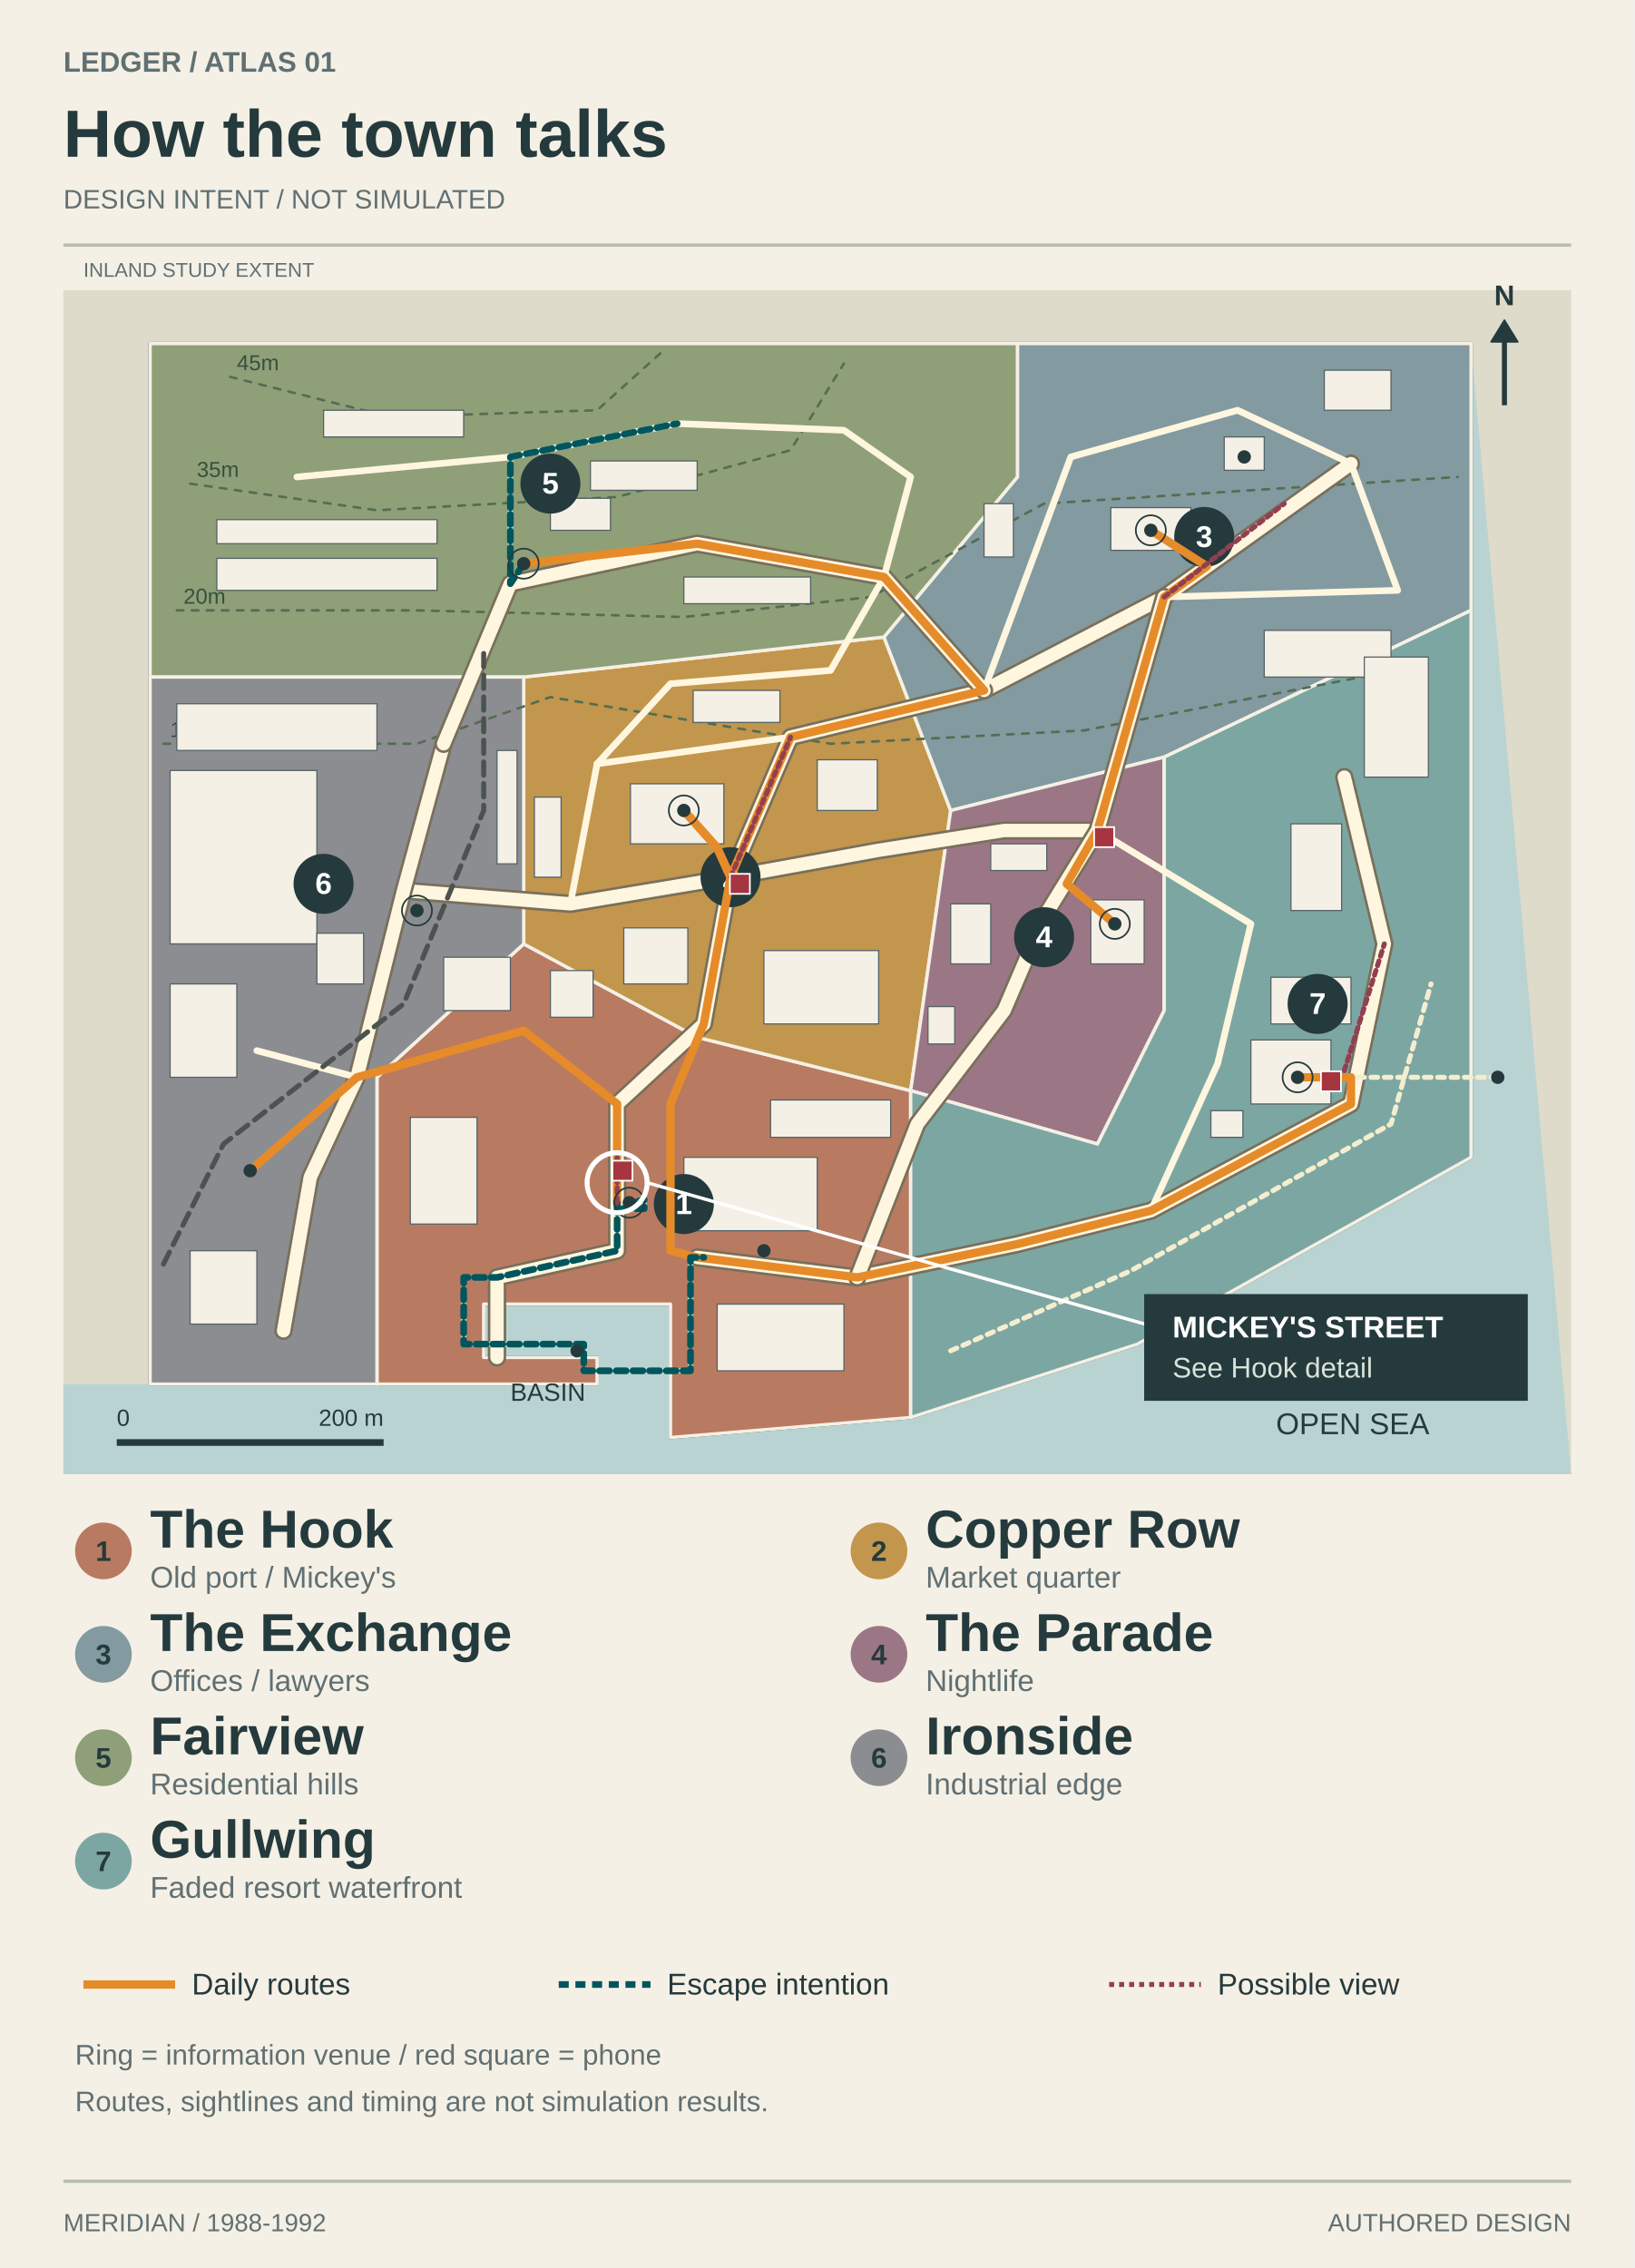
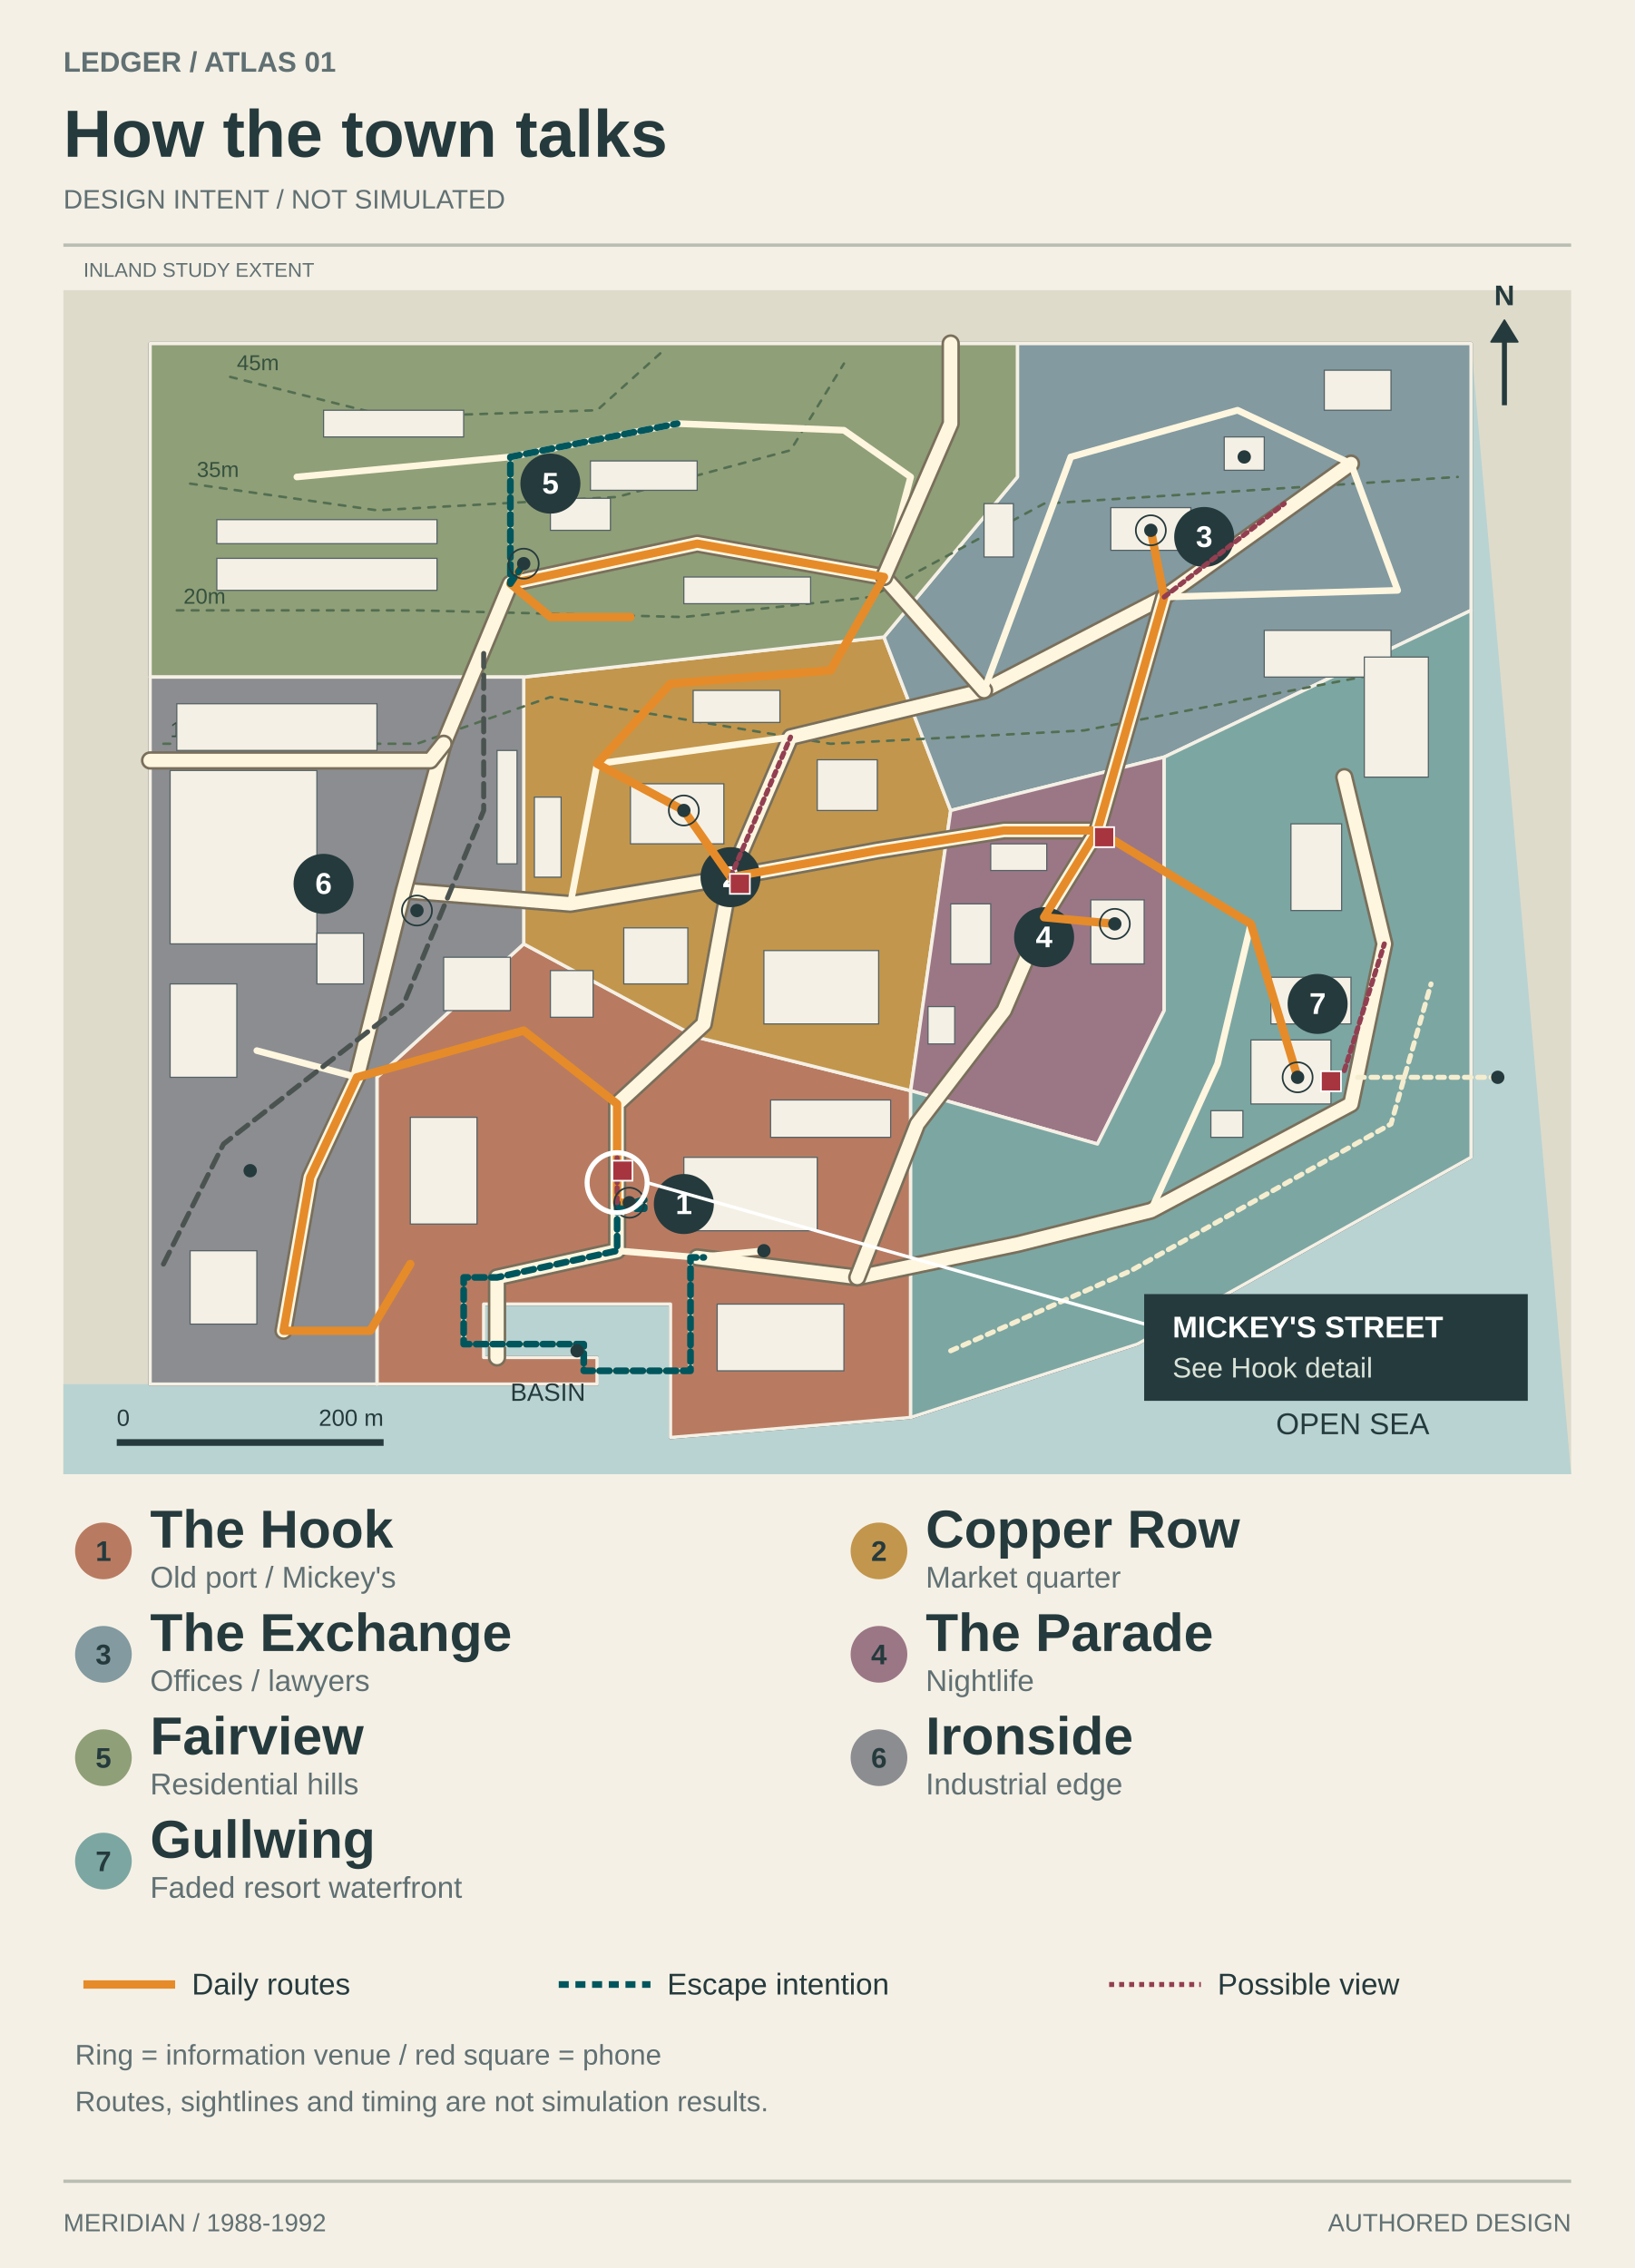
<svg xmlns="http://www.w3.org/2000/svg" width="980" height="1360" viewBox="0 0 980 1360">
  <style>text{font-family:Arial,Helvetica,sans-serif}</style>
  <rect x="0" y="0" width="980" height="1360" fill="#f5f0e5" stroke="none" stroke-width="1" />
  <text x="38" y="43" font-size="17" fill="#607073" text-anchor="start" font-weight="700">LEDGER  /  ATLAS 01</text>
  <text x="38" y="94" font-size="40" fill="#253a3d" text-anchor="start" font-weight="700">How the town talks</text>
  <text x="38" y="125" font-size="16" fill="#607073" text-anchor="start" font-weight="400">DESIGN INTENT / NOT SIMULATED</text>
  <path d="M38,147 L942,147" fill="none" stroke="#b9beb3" stroke-width="2" />
  <rect x="38" y="174" width="904" height="710" fill="#dedbcb" stroke="none" stroke-width="1" />
  <path d="M90.0,830.0 L290.0,830.0 L358.0,830.0 L358.0,814.0 L290.0,814.0 L290.0,782.0 L402.0,782.0 L402.0,862.0 L546.0,850.0 L682.0,806.0 L882.0,694.0 L882.0,206.0 L942,884 L38,884 L38,830.0 Z" fill="#b9d3d2" stroke="none" stroke-width="0" stroke-linejoin="round" stroke-linecap="round" />
  <path d="M90.0,830.0 L290.0,830.0 L358.0,830.0 L358.0,814.0 L290.0,814.0 L290.0,782.0 L402.0,782.0 L402.0,862.0 L546.0,850.0 L682.0,806.0 L882.0,694.0 L882.0,206.0 L90.0,206.0 Z" fill="#f5f0e5" stroke="#253a3d" stroke-width="2" stroke-linejoin="round" stroke-linecap="round" />
  <path d="M226.0,830.0 L290.0,830.0 L358.0,830.0 L358.0,814.0 L290.0,814.0 L290.0,782.0 L402.0,782.0 L402.0,862.0 L546.0,850.0 L546.0,654.0 L418.0,622.0 L314.0,566.0 L226.0,646.0 Z" fill="#b87b61" stroke="#f5f0e5" stroke-width="2" stroke-linejoin="round" stroke-linecap="round" />
  <path d="M314.0,566.0 L418.0,622.0 L546.0,654.0 L570.0,486.0 L530.0,382.0 L314.0,406.0 Z" fill="#c2964c" stroke="#f5f0e5" stroke-width="2" stroke-linejoin="round" stroke-linecap="round" />
  <path d="M530.0,382.0 L570.0,486.0 L698.0,454.0 L882.0,366.0 L882.0,206.0 L610.0,206.0 L610.0,286.0 Z" fill="#829aa0" stroke="#f5f0e5" stroke-width="2" stroke-linejoin="round" stroke-linecap="round" />
  <path d="M546.0,654.0 L658.0,686.0 L698.0,606.0 L698.0,454.0 L570.0,486.0 Z" fill="#9b7786" stroke="#f5f0e5" stroke-width="2" stroke-linejoin="round" stroke-linecap="round" />
  <path d="M90.0,406.0 L314.0,406.0 L530.0,382.0 L610.0,286.0 L610.0,206.0 L90.0,206.0 Z" fill="#8f9f78" stroke="#f5f0e5" stroke-width="2" stroke-linejoin="round" stroke-linecap="round" />
  <path d="M90.0,830.0 L226.0,830.0 L226.0,646.0 L314.0,566.0 L314.0,406.0 L90.0,406.0 Z" fill="#8b8d91" stroke="#f5f0e5" stroke-width="2" stroke-linejoin="round" stroke-linecap="round" />
  <path d="M546.0,850.0 L682.0,806.0 L882.0,694.0 L882.0,366.0 L698.0,454.0 L698.0,606.0 L658.0,686.0 L546.0,654.0 Z" fill="#7ca6a2" stroke="#f5f0e5" stroke-width="2" stroke-linejoin="round" stroke-linecap="round" />
  <path d="M98.0,446.0 L250.0,446.0 L330.0,418.0 L498.0,446.0 L650.0,438.0 L858.0,398.0" fill="none" stroke="#536e51" stroke-width="1.5" stroke-linejoin="round" stroke-linecap="round" stroke-dasharray="4 5" />
  <text x="102.0" y="442.0" font-size="13" fill="#35513e" text-anchor="start" font-weight="400">10m</text>
  <path d="M106.0,366.0 L250.0,366.0 L410.0,370.0 L522.0,358.0 L626.0,302.0 L874.0,286.0" fill="none" stroke="#536e51" stroke-width="1.5" stroke-linejoin="round" stroke-linecap="round" stroke-dasharray="4 5" />
  <text x="110.0" y="362.0" font-size="13" fill="#35513e" text-anchor="start" font-weight="400">20m</text>
  <path d="M114.0,290.0 L226.0,306.0 L370.0,298.0 L474.0,270.0 L506.0,218.0" fill="none" stroke="#536e51" stroke-width="1.5" stroke-linejoin="round" stroke-linecap="round" stroke-dasharray="4 5" />
  <text x="118.0" y="286.0" font-size="13" fill="#35513e" text-anchor="start" font-weight="400">35m</text>
  <path d="M138.0,226.0 L234.0,250.0 L358.0,246.0 L398.0,210.0" fill="none" stroke="#536e51" stroke-width="1.5" stroke-linejoin="round" stroke-linecap="round" stroke-dasharray="4 5" />
  <text x="142.0" y="222.0" font-size="13" fill="#35513e" text-anchor="start" font-weight="400">45m</text>
  <rect x="102.0" y="462.0" width="88.0" height="104.0" fill="#f5f0e5" stroke="#536165" stroke-width="0.7" />
  <rect x="102.0" y="590.0" width="40.0" height="56.0" fill="#f5f0e5" stroke="#536165" stroke-width="0.7" />
  <rect x="114.0" y="750.0" width="40.0" height="44.0" fill="#f5f0e5" stroke="#536165" stroke-width="0.7" />
  <rect x="190.0" y="559.6" width="28.0" height="30.4" fill="#f5f0e5" stroke="#536165" stroke-width="0.7" />
  <rect x="106.0" y="422.0" width="120.0" height="28.0" fill="#f5f0e5" stroke="#536165" stroke-width="0.7" />
  <rect x="298.0" y="450.0" width="12.0" height="68.0" fill="#f5f0e5" stroke="#536165" stroke-width="0.7" />
  <rect x="246.0" y="670.0" width="40.0" height="64.0" fill="#f5f0e5" stroke="#536165" stroke-width="0.7" />
  <rect x="266.0" y="574.0" width="40.0" height="32.0" fill="#f5f0e5" stroke="#536165" stroke-width="0.7" />
  <rect x="330.0" y="582.0" width="25.6" height="28.0" fill="#f5f0e5" stroke="#536165" stroke-width="0.7" />
  <rect x="410.0" y="694.0" width="80.0" height="44.0" fill="#f5f0e5" stroke="#536165" stroke-width="0.7" />
  <rect x="430.0" y="782.0" width="76.0" height="40.0" fill="#f5f0e5" stroke="#536165" stroke-width="0.7" />
  <rect x="462.0" y="659.6" width="72.0" height="22.4" fill="#f5f0e5" stroke="#536165" stroke-width="0.7" />
  <rect x="378.0" y="470.0" width="56.0" height="36.0" fill="#f5f0e5" stroke="#536165" stroke-width="0.7" />
  <rect x="490.0" y="455.6" width="36.0" height="30.4" fill="#f5f0e5" stroke="#536165" stroke-width="0.7" />
  <rect x="374.0" y="556.4" width="38.4" height="33.6" fill="#f5f0e5" stroke="#536165" stroke-width="0.7" />
  <rect x="458.0" y="570.0" width="68.8" height="44.0" fill="#f5f0e5" stroke="#536165" stroke-width="0.7" />
  <rect x="415.6" y="414.0" width="52.0" height="19.2" fill="#f5f0e5" stroke="#536165" stroke-width="0.7" />
  <rect x="320.4" y="478.0" width="16.0" height="48.0" fill="#f5f0e5" stroke="#536165" stroke-width="0.7" />
  <rect x="130.0" y="334.8" width="132.0" height="19.2" fill="#f5f0e5" stroke="#536165" stroke-width="0.7" />
  <rect x="130.0" y="311.6" width="132.0" height="14.4" fill="#f5f0e5" stroke="#536165" stroke-width="0.7" />
  <rect x="194.0" y="246.0" width="84.0" height="16.0" fill="#f5f0e5" stroke="#536165" stroke-width="0.7" />
  <rect x="354.0" y="276.4" width="64.0" height="17.6" fill="#f5f0e5" stroke="#536165" stroke-width="0.7" />
  <rect x="410.0" y="346.0" width="76.0" height="16.0" fill="#f5f0e5" stroke="#536165" stroke-width="0.7" />
  <rect x="330.0" y="298.8" width="36.0" height="19.2" fill="#f5f0e5" stroke="#536165" stroke-width="0.7" />
  <rect x="666.0" y="304.4" width="48.0" height="25.6" fill="#f5f0e5" stroke="#536165" stroke-width="0.7" />
  <rect x="734.0" y="262.0" width="24.0" height="20.0" fill="#f5f0e5" stroke="#536165" stroke-width="0.7" />
  <rect x="794.0" y="222.0" width="40.0" height="24.0" fill="#f5f0e5" stroke="#536165" stroke-width="0.7" />
  <rect x="590.0" y="302.0" width="17.6" height="32.0" fill="#f5f0e5" stroke="#536165" stroke-width="0.7" />
  <rect x="758.0" y="378.0" width="76.0" height="28.0" fill="#f5f0e5" stroke="#536165" stroke-width="0.7" />
  <rect x="654.0" y="539.6" width="32.0" height="38.4" fill="#f5f0e5" stroke="#536165" stroke-width="0.7" />
  <rect x="570.0" y="542.0" width="24.0" height="36.0" fill="#f5f0e5" stroke="#536165" stroke-width="0.7" />
  <rect x="556.4" y="603.6" width="16.0" height="22.4" fill="#f5f0e5" stroke="#536165" stroke-width="0.7" />
  <rect x="594.0" y="506.0" width="33.6" height="16.0" fill="#f5f0e5" stroke="#536165" stroke-width="0.7" />
  <rect x="750.0" y="623.6" width="48.0" height="38.4" fill="#f5f0e5" stroke="#536165" stroke-width="0.7" />
  <rect x="762.0" y="586.0" width="48.0" height="28.0" fill="#f5f0e5" stroke="#536165" stroke-width="0.7" />
  <rect x="774.0" y="494.0" width="30.4" height="52.0" fill="#f5f0e5" stroke="#536165" stroke-width="0.7" />
  <rect x="726.0" y="666.0" width="19.2" height="16.0" fill="#f5f0e5" stroke="#536165" stroke-width="0.7" />
  <rect x="818.0" y="394.0" width="38.4" height="72.0" fill="#f5f0e5" stroke="#536165" stroke-width="0.7" />
  <path d="M298.0,814.0 L298.0,766.0 L370.0,750.0 L370.0,726.0 L370.0,692.4 L370.0,662.0 L422.0,614.0 L438.0,526.0" fill="none" stroke="#796f5b" stroke-width="11" stroke-linejoin="round" stroke-linecap="round" />
  <path d="M298.0,814.0 L298.0,766.0 L370.0,750.0 L370.0,726.0 L370.0,692.4 L370.0,662.0 L422.0,614.0 L438.0,526.0" fill="none" stroke="#fff6df" stroke-width="8" stroke-linejoin="round" stroke-linecap="round" />
  <path d="M242.0,534.0 L342.0,542.0 L438.0,526.0 L526.0,510.0 L602.0,498.0 L658.0,498.0" fill="none" stroke="#796f5b" stroke-width="11" stroke-linejoin="round" stroke-linecap="round" />
  <path d="M242.0,534.0 L342.0,542.0 L438.0,526.0 L526.0,510.0 L602.0,498.0 L658.0,498.0" fill="none" stroke="#fff6df" stroke-width="8" stroke-linejoin="round" stroke-linecap="round" />
  <path d="M170.0,798.0 L186.0,706.0 L214.0,646.0 L242.0,534.0 L266.0,446.0" fill="none" stroke="#796f5b" stroke-width="11" stroke-linejoin="round" stroke-linecap="round" />
  <path d="M170.0,798.0 L186.0,706.0 L214.0,646.0 L242.0,534.0 L266.0,446.0" fill="none" stroke="#fff6df" stroke-width="8" stroke-linejoin="round" stroke-linecap="round" />
  <path d="M438.0,526.0 L474.0,442.0 L590.0,414.0 L698.0,358.0 L810.0,278.0" fill="none" stroke="#796f5b" stroke-width="11" stroke-linejoin="round" stroke-linecap="round" />
  <path d="M438.0,526.0 L474.0,442.0 L590.0,414.0 L698.0,358.0 L810.0,278.0" fill="none" stroke="#fff6df" stroke-width="8" stroke-linejoin="round" stroke-linecap="round" />
  <path d="M418.0,754.0 L514.0,766.0 L610.0,746.0 L690.0,726.0 L810.0,662.0 L830.0,566.0 L806.0,466.0" fill="none" stroke="#796f5b" stroke-width="11" stroke-linejoin="round" stroke-linecap="round" />
  <path d="M418.0,754.0 L514.0,766.0 L610.0,746.0 L690.0,726.0 L810.0,662.0 L830.0,566.0 L806.0,466.0" fill="none" stroke="#fff6df" stroke-width="8" stroke-linejoin="round" stroke-linecap="round" />
  <path d="M514.0,766.0 L550.0,674.0 L602.0,606.0 L626.0,550.0 L658.0,498.0 L698.0,358.0" fill="none" stroke="#796f5b" stroke-width="11" stroke-linejoin="round" stroke-linecap="round" />
  <path d="M514.0,766.0 L550.0,674.0 L602.0,606.0 L626.0,550.0 L658.0,498.0 L698.0,358.0" fill="none" stroke="#fff6df" stroke-width="8" stroke-linejoin="round" stroke-linecap="round" />
  <path d="M266.0,446.0 L306.0,350.0 L418.0,326.0 L530.0,346.0 L590.0,414.0" fill="none" stroke="#796f5b" stroke-width="11" stroke-linejoin="round" stroke-linecap="round" />
  <path d="M266.0,446.0 L306.0,350.0 L418.0,326.0 L530.0,346.0 L590.0,414.0" fill="none" stroke="#fff6df" stroke-width="8" stroke-linejoin="round" stroke-linecap="round" />
  <path d="M178.0,286.0 L306.0,274.0 L406.0,254.0 L506.0,258.0 L546.0,286.0 L530.0,346.0" fill="none" stroke="#fff6df" stroke-width="4" stroke-linejoin="round" stroke-linecap="round" />
  <path d="M154.0,630.0 L214.0,646.0 L314.0,618.0 L370.0,662.0" fill="none" stroke="#fff6df" stroke-width="4" stroke-linejoin="round" stroke-linecap="round" />
  <path d="M342.0,542.0 L358.0,458.0 L474.0,442.0" fill="none" stroke="#fff6df" stroke-width="4" stroke-linejoin="round" stroke-linecap="round" />
  <path d="M358.0,458.0 L402.0,410.0 L498.0,402.0 L530.0,346.0" fill="none" stroke="#fff6df" stroke-width="4" stroke-linejoin="round" stroke-linecap="round" />
  <path d="M590.0,414.0 L642.0,274.0 L742.0,246.0 L810.0,278.0 L838.0,354.0 L698.0,358.0" fill="none" stroke="#fff6df" stroke-width="4" stroke-linejoin="round" stroke-linecap="round" />
  <path d="M690.0,726.0 L730.0,638.0 L750.0,554.0 L658.0,498.0" fill="none" stroke="#fff6df" stroke-width="4" stroke-linejoin="round" stroke-linecap="round" />
  <path d="M306.0,350.0 L306.0,274.0" fill="none" stroke="#f5edcf" stroke-width="3" stroke-linejoin="round" stroke-linecap="round" stroke-dasharray="4 4" />
  <path d="M570.0,810.0 L678.0,762.0 L834.0,674.0 L858.0,590.0" fill="none" stroke="#f5edcf" stroke-width="3" stroke-linejoin="round" stroke-linecap="round" stroke-dasharray="4 4" />
  <path d="M278.0,766.0 L278.0,806.0 L350.0,806.0 L350.0,822.0 L414.0,822.0 L414.0,754.0" fill="none" stroke="#f5edcf" stroke-width="3" stroke-linejoin="round" stroke-linecap="round" stroke-dasharray="4 4" />
  <path d="M370.0,724.8 L386.26,724.8 L386.26,719.44 L385.3,719.44" fill="none" stroke="#f5edcf" stroke-width="3" stroke-linejoin="round" stroke-linecap="round" stroke-dasharray="4 4" />
  <path d="M814.0,646.0 L858.0,646.0 L898.0,646.0" fill="none" stroke="#f5edcf" stroke-width="3" stroke-linejoin="round" stroke-linecap="round" stroke-dasharray="4 4" />
+   <path d="M370.0,750.0 L418.0,754.0 L458.0,750.0" fill="none" stroke="#fff6df" stroke-width="4" stroke-linejoin="round" stroke-linecap="round" />
+   <path d="M90.0,456.0 L258.0,456.0 L266.0,446.0" fill="none" stroke="#796f5b" stroke-width="11" stroke-linejoin="round" stroke-linecap="round" />
+   <path d="M90.0,456.0 L258.0,456.0 L266.0,446.0" fill="none" stroke="#fff6df" stroke-width="8" stroke-linejoin="round" stroke-linecap="round" />
+   <path d="M530.0,346.0 L570.0,254.0 L570.0,206.0" fill="none" stroke="#796f5b" stroke-width="11" stroke-linejoin="round" stroke-linecap="round" />
+   <path d="M530.0,346.0 L570.0,254.0 L570.0,206.0" fill="none" stroke="#fff6df" stroke-width="8" stroke-linejoin="round" stroke-linecap="round" />
+   <path d="M170.0,798.0 L222.0,798.0 L246.0,758.0" fill="none" stroke="#fff6df" stroke-width="4" stroke-linejoin="round" stroke-linecap="round" />
+   <path d="M306.0,350.0 L330.0,370.0 L378.0,370.0" fill="none" stroke="#f5edcf" stroke-width="3" stroke-linejoin="round" stroke-linecap="round" stroke-dasharray="4 4" />
  <path d="M98.0,758.0 L134.0,686.0 L242.0,602.0 L290.0,486.0 L290.0,390.0" fill="none" stroke="#4b5350" stroke-width="3" stroke-linejoin="round" stroke-linecap="round" stroke-dasharray="8 5" />
  <circle cx="410.0" cy="722.0" r="18" fill="#253a3d" stroke="none" stroke-width="1" />
  <text x="410.0" y="728.0" font-size="18" fill="white" text-anchor="middle" font-weight="700">1</text>
  <circle cx="438.0" cy="526.0" r="18" fill="#253a3d" stroke="none" stroke-width="1" />
  <text x="438.0" y="532.0" font-size="18" fill="white" text-anchor="middle" font-weight="700">2</text>
  <circle cx="722.0" cy="322.0" r="18" fill="#253a3d" stroke="none" stroke-width="1" />
  <text x="722.0" y="328.0" font-size="18" fill="white" text-anchor="middle" font-weight="700">3</text>
  <circle cx="626.0" cy="562.0" r="18" fill="#253a3d" stroke="none" stroke-width="1" />
  <text x="626.0" y="568.0" font-size="18" fill="white" text-anchor="middle" font-weight="700">4</text>
  <circle cx="330.0" cy="290.0" r="18" fill="#253a3d" stroke="none" stroke-width="1" />
  <text x="330.0" y="296.0" font-size="18" fill="white" text-anchor="middle" font-weight="700">5</text>
  <circle cx="194.0" cy="530.0" r="18" fill="#253a3d" stroke="none" stroke-width="1" />
  <text x="194.0" y="536.0" font-size="18" fill="white" text-anchor="middle" font-weight="700">6</text>
  <circle cx="790.0" cy="602.0" r="18" fill="#253a3d" stroke="none" stroke-width="1" />
  <text x="790.0" y="608.0" font-size="18" fill="white" text-anchor="middle" font-weight="700">7</text>
-   <path d="M150.0,702.0 L214.0,646.0 L314.0,618.0 L370.0,662.0 L370.0,721.2" fill="none" stroke="#e68b29" stroke-width="5" stroke-linejoin="round" stroke-linecap="round" />
-   <path d="M410.0,486.0 L430.0,508.4 L438.0,526.0 L474.0,442.0 L590.0,414.0 L530.0,346.0 L418.0,326.0 L314.0,338.0" fill="none" stroke="#e68b29" stroke-width="5" stroke-linejoin="round" stroke-linecap="round" />
-   <path d="M690.0,318.0 L723.6,339.6 L698.0,358.0 L658.0,498.0 L639.6,530.0 L668.4,554.0" fill="none" stroke="#e68b29" stroke-width="5" stroke-linejoin="round" stroke-linecap="round" />
-   <path d="M778.0,646.0 L810.0,646.0 L810.0,662.0 L690.0,726.0 L610.0,746.0 L514.0,766.0 L418.0,754.0 L402.0,750.0 L402.0,662.0 L422.0,614.0 L438.0,526.0 L430.0,508.4 L410.0,486.0" fill="none" stroke="#e68b29" stroke-width="5" stroke-linejoin="round" stroke-linecap="round" />
+   <path d="M246.0,758.0 L222.0,798.0 L170.0,798.0 L186.0,706.0 L214.0,646.0 L314.0,618.0 L370.0,662.0 L370.0,692.4 L370.0,721.2 L374.1,721.2" fill="none" stroke="#e68b29" stroke-width="5" stroke-linejoin="round" stroke-linecap="round" />
+   <path d="M378.0,370.0 L330.0,370.0 L306.0,350.0 L314.0,338.0 L306.0,350.0 L418.0,326.0 L530.0,346.0 L498.0,402.0 L402.0,410.0 L358.0,458.0 L410.0,486.0" fill="none" stroke="#e68b29" stroke-width="5" stroke-linejoin="round" stroke-linecap="round" />
+   <path d="M690.0,318.0 L698.0,358.0 L658.0,498.0 L626.0,550.0 L668.4,554.0" fill="none" stroke="#e68b29" stroke-width="5" stroke-linejoin="round" stroke-linecap="round" />
+   <path d="M778.0,646.0 L750.0,554.0 L658.0,498.0 L602.0,498.0 L526.0,510.0 L438.0,526.0 L410.0,486.0" fill="none" stroke="#e68b29" stroke-width="5" stroke-linejoin="round" stroke-linecap="round" />
  <path d="M370.0,721.2 L370.0,750.0 L298.0,766.0 L278.0,766.0 L278.0,806.0 L350.0,806.0 L350.0,822.0 L414.0,822.0 L414.0,754.0 L422.0,754.0" fill="none" stroke="#00565d" stroke-width="4" stroke-linejoin="round" stroke-linecap="round" stroke-dasharray="6 4" />
  <path d="M380.74,721.08 L385.3,719.44 L386.26,719.44 L386.26,724.8 L370.0,724.8" fill="none" stroke="#00565d" stroke-width="4" stroke-linejoin="round" stroke-linecap="round" stroke-dasharray="6 4" />
  <path d="M314.0,338.0 L306.0,350.0 L306.0,274.0 L406.0,254.0" fill="none" stroke="#00565d" stroke-width="4" stroke-linejoin="round" stroke-linecap="round" stroke-dasharray="6 4" />
  <path d="M370.0,721.2 L370.0,692.4" fill="none" stroke="#923f51" stroke-width="3" stroke-linejoin="round" stroke-linecap="round" stroke-dasharray="3 3" />
  <path d="M438.0,526.0 L474.0,442.0" fill="none" stroke="#923f51" stroke-width="3" stroke-linejoin="round" stroke-linecap="round" stroke-dasharray="3 3" />
  <path d="M806.0,642.0 L830.0,566.0" fill="none" stroke="#923f51" stroke-width="3" stroke-linejoin="round" stroke-linecap="round" stroke-dasharray="3 3" />
  <path d="M698.0,358.0 L770.0,302.0" fill="none" stroke="#923f51" stroke-width="3" stroke-linejoin="round" stroke-linecap="round" stroke-dasharray="3 3" />
  <rect x="367.2" y="696.0" width="12" height="12" fill="#a73540" stroke="#fff" stroke-width="1" />
  <rect x="437.6" y="524.0" width="12" height="12" fill="#a73540" stroke="#fff" stroke-width="1" />
  <rect x="656.0" y="496.0" width="12" height="12" fill="#a73540" stroke="#fff" stroke-width="1" />
  <rect x="792.0" y="642.4" width="12" height="12" fill="#a73540" stroke="#fff" stroke-width="1" />
  <circle cx="377.3" cy="721.2" r="4" fill="#253a3d" stroke="none" stroke-width="1" />
  <circle cx="377.3" cy="721.2" r="9" fill="none" stroke="#253a3d" stroke-width="1" />
  <circle cx="346.0" cy="810.0" r="4" fill="#253a3d" stroke="none" stroke-width="1" />
  <circle cx="458.0" cy="750.0" r="4" fill="#253a3d" stroke="none" stroke-width="1" />
  <circle cx="410.0" cy="486.0" r="4" fill="#253a3d" stroke="none" stroke-width="1" />
  <circle cx="410.0" cy="486.0" r="9" fill="none" stroke="#253a3d" stroke-width="1" />
  <circle cx="690.0" cy="318.0" r="4" fill="#253a3d" stroke="none" stroke-width="1" />
  <circle cx="690.0" cy="318.0" r="9" fill="none" stroke="#253a3d" stroke-width="1" />
  <circle cx="746.0" cy="274.0" r="4" fill="#253a3d" stroke="none" stroke-width="1" />
  <circle cx="668.4" cy="554.0" r="4" fill="#253a3d" stroke="none" stroke-width="1" />
  <circle cx="668.4" cy="554.0" r="9" fill="none" stroke="#253a3d" stroke-width="1" />
  <circle cx="314.0" cy="338.0" r="4" fill="#253a3d" stroke="none" stroke-width="1" />
  <circle cx="314.0" cy="338.0" r="9" fill="none" stroke="#253a3d" stroke-width="1" />
  <circle cx="250.0" cy="546.0" r="4" fill="#253a3d" stroke="none" stroke-width="1" />
  <circle cx="250.0" cy="546.0" r="9" fill="none" stroke="#253a3d" stroke-width="1" />
  <circle cx="150.0" cy="702.0" r="4" fill="#253a3d" stroke="none" stroke-width="1" />
  <circle cx="778.0" cy="646.0" r="4" fill="#253a3d" stroke="none" stroke-width="1" />
  <circle cx="778.0" cy="646.0" r="9" fill="none" stroke="#253a3d" stroke-width="1" />
  <circle cx="898.0" cy="646.0" r="4" fill="#253a3d" stroke="none" stroke-width="1" />
  <circle cx="370.0" cy="709.2" r="18" fill="none" stroke="#fff" stroke-width="3" />
  <path d="M388.0,709.2 L690,795" fill="none" stroke="white" stroke-width="2" />
  <rect x="686" y="776" width="230" height="64" fill="#253a3d" stroke="none" stroke-width="1" />
  <text x="703" y="802" font-size="18" fill="#fff" text-anchor="start" font-weight="700">MICKEY'S STREET</text>
  <text x="703" y="826" font-size="17" fill="#dae3d8" text-anchor="start" font-weight="400">See Hook detail</text>
  <text x="306" y="840" font-size="15" fill="#253a3d" text-anchor="start" font-weight="400">BASIN</text>
  <text x="765" y="860" font-size="18" fill="#253a3d" text-anchor="start" font-weight="400">OPEN SEA</text>
  <text x="50" y="166" font-size="12" fill="#607073" text-anchor="start" font-weight="400">INLAND STUDY EXTENT</text>
  <path d="M902,243 L902,194" fill="none" stroke="#253a3d" stroke-width="3" />
  <path d="M894,205 L902,192 L910,205 Z" fill="#253a3d" stroke="#253a3d" stroke-width="1" stroke-linejoin="round" stroke-linecap="round" />
  <text x="902" y="183" font-size="17" fill="#253a3d" text-anchor="middle" font-weight="700">N</text>
  <path d="M70,865 L230,865" fill="none" stroke="#253a3d" stroke-width="4" />
  <text x="70" y="855" font-size="14" fill="#253a3d" text-anchor="start" font-weight="400">0</text>
  <text x="230" y="855" font-size="14" fill="#253a3d" text-anchor="end" font-weight="400">200 m</text>
  <circle cx="62" cy="930" r="17" fill="#b87b61" stroke="none" stroke-width="1" />
  <text x="62" y="936" font-size="17" fill="#253a3d" text-anchor="middle" font-weight="700">1</text>
  <text x="90" y="928" font-size="32" fill="#253a3d" text-anchor="start" font-weight="700">The Hook</text>
  <text x="90" y="952" font-size="18" fill="#607073" text-anchor="start" font-weight="400">Old port / Mickey's</text>
  <circle cx="527" cy="930" r="17" fill="#c2964c" stroke="none" stroke-width="1" />
  <text x="527" y="936" font-size="17" fill="#253a3d" text-anchor="middle" font-weight="700">2</text>
  <text x="555" y="928" font-size="32" fill="#253a3d" text-anchor="start" font-weight="700">Copper Row</text>
  <text x="555" y="952" font-size="18" fill="#607073" text-anchor="start" font-weight="400">Market quarter</text>
  <circle cx="62" cy="992" r="17" fill="#829aa0" stroke="none" stroke-width="1" />
  <text x="62" y="998" font-size="17" fill="#253a3d" text-anchor="middle" font-weight="700">3</text>
  <text x="90" y="990" font-size="32" fill="#253a3d" text-anchor="start" font-weight="700">The Exchange</text>
  <text x="90" y="1014" font-size="18" fill="#607073" text-anchor="start" font-weight="400">Offices / lawyers</text>
  <circle cx="527" cy="992" r="17" fill="#9b7786" stroke="none" stroke-width="1" />
  <text x="527" y="998" font-size="17" fill="#253a3d" text-anchor="middle" font-weight="700">4</text>
  <text x="555" y="990" font-size="32" fill="#253a3d" text-anchor="start" font-weight="700">The Parade</text>
  <text x="555" y="1014" font-size="18" fill="#607073" text-anchor="start" font-weight="400">Nightlife</text>
  <circle cx="62" cy="1054" r="17" fill="#8f9f78" stroke="none" stroke-width="1" />
  <text x="62" y="1060" font-size="17" fill="#253a3d" text-anchor="middle" font-weight="700">5</text>
  <text x="90" y="1052" font-size="32" fill="#253a3d" text-anchor="start" font-weight="700">Fairview</text>
  <text x="90" y="1076" font-size="18" fill="#607073" text-anchor="start" font-weight="400">Residential hills</text>
  <circle cx="527" cy="1054" r="17" fill="#8b8d91" stroke="none" stroke-width="1" />
  <text x="527" y="1060" font-size="17" fill="#253a3d" text-anchor="middle" font-weight="700">6</text>
  <text x="555" y="1052" font-size="32" fill="#253a3d" text-anchor="start" font-weight="700">Ironside</text>
  <text x="555" y="1076" font-size="18" fill="#607073" text-anchor="start" font-weight="400">Industrial edge</text>
  <circle cx="62" cy="1116" r="17" fill="#7ca6a2" stroke="none" stroke-width="1" />
  <text x="62" y="1122" font-size="17" fill="#253a3d" text-anchor="middle" font-weight="700">7</text>
  <text x="90" y="1114" font-size="32" fill="#253a3d" text-anchor="start" font-weight="700">Gullwing</text>
  <text x="90" y="1138" font-size="18" fill="#607073" text-anchor="start" font-weight="400">Faded resort waterfront</text>
  <path d="M50,1190 L105,1190" fill="none" stroke="#e68b29" stroke-width="5" />
  <text x="115" y="1196" font-size="18" fill="#253a3d" text-anchor="start" font-weight="400">Daily routes</text>
  <path d="M335,1190 L390,1190" fill="none" stroke="#00565d" stroke-width="4" stroke-dasharray="6 4" />
  <text x="400" y="1196" font-size="18" fill="#253a3d" text-anchor="start" font-weight="400">Escape intention</text>
  <path d="M665,1190 L720,1190" fill="none" stroke="#923f51" stroke-width="3" stroke-dasharray="3 3" />
  <text x="730" y="1196" font-size="18" fill="#253a3d" text-anchor="start" font-weight="400">Possible view</text>
  <text x="45" y="1238" font-size="17" fill="#607073" text-anchor="start" font-weight="400">Ring = information venue   /   red square = phone</text>
  <text x="45" y="1266" font-size="17" fill="#607073" text-anchor="start" font-weight="400">Routes, sightlines and timing are not simulation results.</text>
  <path d="M38,1308 L942,1308" fill="none" stroke="#b9beb3" stroke-width="2" />
  <text x="38" y="1338" font-size="15" fill="#607073" text-anchor="start" font-weight="400">MERIDIAN  /  1988-1992</text>
  <text x="942" y="1338" font-size="15" fill="#607073" text-anchor="end" font-weight="400">AUTHORED DESIGN</text>
</svg>
